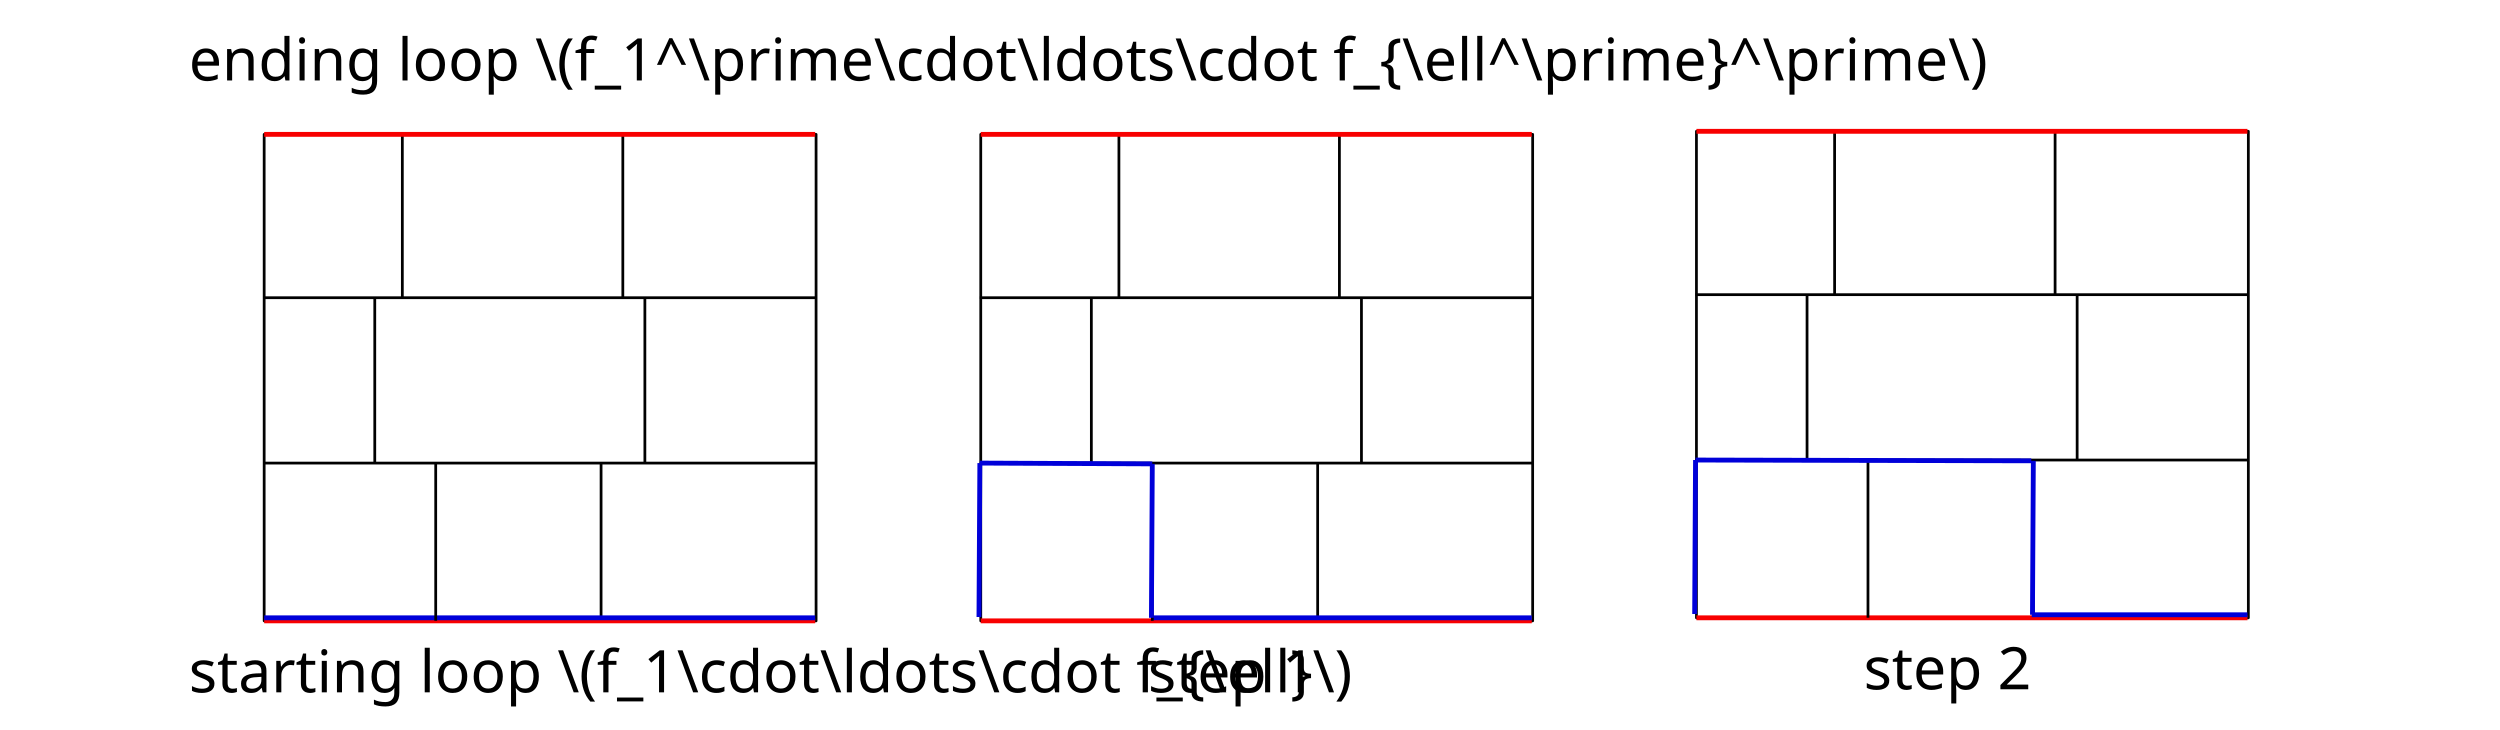
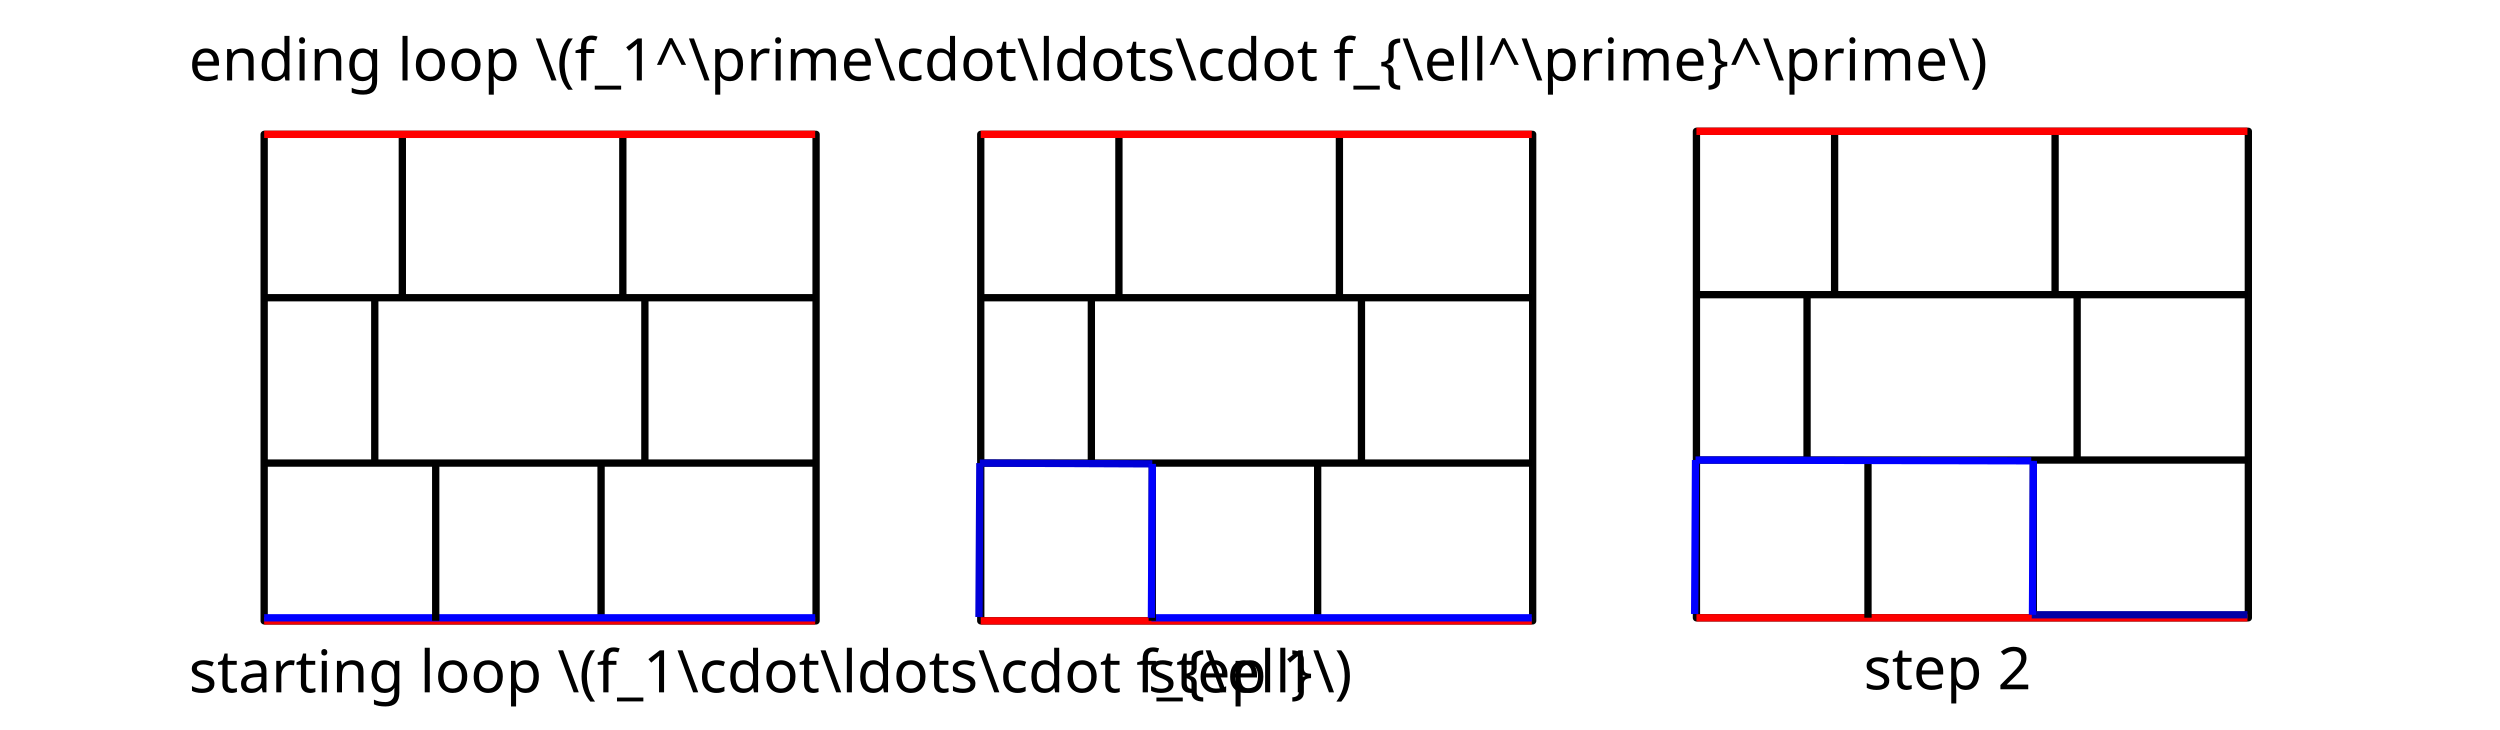
<svg xmlns="http://www.w3.org/2000/svg" width="240mm" height="70mm" viewBox="0 0 240 70" version="1.1" id="svg8">
  <defs id="defs2">
    </defs>
  <g id="layer1" transform="translate(0,-177)">
-     <rect style="opacity:0.99;fill:none;stroke:#000000;stroke-width:0.265;stroke-linejoin:round;stroke-opacity:1" id="rect867" width="52.983" height="46.704" x="25.36" y="189.899" />
-     <path style="fill:none;stroke:#000000;stroke-width:0.265px;stroke-linecap:butt;stroke-linejoin:miter;stroke-opacity:1" d="m 25.273,205.581 h 53.02" id="path1154" />
-     <path style="fill:none;stroke:#000000;stroke-width:0.265px;stroke-linecap:butt;stroke-linejoin:miter;stroke-opacity:1" d="M 38.624,205.639 V 189.814" id="path1636" />
-     <path style="fill:none;stroke:#000000;stroke-width:0.265px;stroke-linecap:butt;stroke-linejoin:miter;stroke-opacity:1" d="M 57.703,236.593 V 221.531" id="path7534" />
-     <path style="fill:none;stroke:#f80000;stroke-width:0.465;stroke-linecap:butt;stroke-linejoin:miter;stroke-miterlimit:4;stroke-dasharray:none;stroke-opacity:1" d="m 25.36,236.602 h 52.898" id="path1080" />
+     <rect style="opacity:0.99;fill:none;stroke:black;stroke-width:0.702;stroke-linejoin:round;stroke-opacity:1;stroke-dasharray:none;fill-opacity:1;marker-start:none;marker-end:none" id="rect867" width="52.983" height="46.704" x="25.36" y="189.899" />
+     <path style="fill:none;stroke:black;stroke-width:0.702;stroke-linecap:butt;stroke-linejoin:miter;stroke-opacity:1;stroke-dasharray:none;fill-opacity:1;marker-start:none;marker-end:none" d="m 25.273,205.581 h 53.02" id="path1154" />
+     <path style="fill:none;stroke:black;stroke-width:0.702;stroke-linecap:butt;stroke-linejoin:miter;stroke-opacity:1;stroke-dasharray:none;fill-opacity:1;marker-start:none;marker-end:none" d="M 38.624,205.639 V 189.814" id="path1636" />
+     <path style="fill:none;stroke:black;stroke-width:0.702;stroke-linecap:butt;stroke-linejoin:miter;stroke-opacity:1;stroke-dasharray:none;fill-opacity:1;marker-start:none;marker-end:none" d="M 57.703,236.593 V 221.531" id="path7534" />
+     <path style="fill:none;stroke:#f70000;stroke-width:0.702;stroke-linecap:butt;stroke-linejoin:miter;stroke-miterlimit:4;stroke-dasharray:none;stroke-opacity:1;fill-opacity:1;marker-start:none;marker-end:none" d="m 25.36,236.602 h 52.898" id="path1080" />
    <text xml:space="preserve" style="font-size:5.644px;line-height:1.25;font-family:sans-serif;letter-spacing:0px;word-spacing:0px;stroke-width:0.265" x="9.137" y="185.784" id="text1644">
      <tspan id="tspan1642" style="stroke-width:0.265" x="9.137" y="185.784" />
    </text>
    <text xml:space="preserve" style="font-size:5.644px;line-height:1.25;font-family:sans-serif;letter-spacing:0px;word-spacing:0px;stroke-width:0.265" x="18.132" y="243.463" id="text1764">
      <tspan id="tspan1762" style="stroke-width:0.265" x="18.132" y="243.463">starting loop \(f_1\cdot\ldots\cdot f_{\ell}\)</tspan>
    </text>
-     <path style="fill:#ff7f2a;stroke:#0000d9;stroke-width:0.465;stroke-linecap:butt;stroke-linejoin:miter;stroke-miterlimit:4;stroke-dasharray:none;stroke-opacity:1" d="m 25.36,236.31 h 52.898" id="path5851" />
-     <path style="fill:none;stroke:#000000;stroke-width:0.265px;stroke-linecap:butt;stroke-linejoin:miter;stroke-opacity:1" d="m 25.273,221.456 h 53.02" id="path10193" />
-     <path style="fill:none;stroke:#000000;stroke-width:0.265px;stroke-linecap:butt;stroke-linejoin:miter;stroke-opacity:1" d="M 59.791,205.639 V 189.814" id="path10395" />
-     <path style="fill:none;stroke:#000000;stroke-width:0.265px;stroke-linecap:butt;stroke-linejoin:miter;stroke-opacity:1" d="M 61.908,221.514 V 205.689" id="path11012" />
-     <path style="fill:none;stroke:#000000;stroke-width:0.265px;stroke-linecap:butt;stroke-linejoin:miter;stroke-opacity:1" d="M 35.978,221.514 V 205.689" id="path11269" />
-     <path style="fill:none;stroke:#000000;stroke-width:0.265px;stroke-linecap:butt;stroke-linejoin:miter;stroke-opacity:1" d="M 41.828,236.593 V 221.531" id="path11370" />
-     <path style="fill:none;stroke:#f80000;stroke-width:0.465;stroke-linecap:butt;stroke-linejoin:miter;stroke-miterlimit:4;stroke-dasharray:none;stroke-opacity:1" d="m 25.36,189.899 h 52.898" id="path11899" />
-     <rect style="opacity:0.99;fill:none;stroke:#000000;stroke-width:0.265;stroke-linejoin:round;stroke-opacity:1" id="rect14033" width="52.983" height="46.704" x="94.152" y="189.899" />
-     <path style="fill:none;stroke:#000000;stroke-width:0.265px;stroke-linecap:butt;stroke-linejoin:miter;stroke-opacity:1" d="M 94.065,205.581 H 147.085" id="path14035" />
-     <path style="fill:none;stroke:#000000;stroke-width:0.265px;stroke-linecap:butt;stroke-linejoin:miter;stroke-opacity:1" d="M 107.416,205.639 V 189.814" id="path14037" />
-     <path style="fill:none;stroke:#000000;stroke-width:0.265px;stroke-linecap:butt;stroke-linejoin:miter;stroke-opacity:1" d="M 126.495,236.593 V 221.531" id="path14039" />
-     <path style="fill:none;stroke:#f80000;stroke-width:0.465;stroke-linecap:butt;stroke-linejoin:miter;stroke-miterlimit:4;stroke-dasharray:none;stroke-opacity:1" d="M 94.152,236.602 H 147.05" id="path14041" />
-     <path style="fill:#ff7f2a;stroke:#0000d9;stroke-width:0.465;stroke-linecap:butt;stroke-linejoin:miter;stroke-miterlimit:4;stroke-dasharray:none;stroke-opacity:1" d="m 110.536,236.31 h 36.514" id="path14047" />
-     <path style="fill:none;stroke:#000000;stroke-width:0.265px;stroke-linecap:butt;stroke-linejoin:miter;stroke-opacity:1" d="M 94.065,221.456 H 147.085" id="path14053" />
-     <path style="fill:none;stroke:#000000;stroke-width:0.265px;stroke-linecap:butt;stroke-linejoin:miter;stroke-opacity:1" d="M 128.583,205.639 V 189.814" id="path14055" />
-     <path style="fill:none;stroke:#000000;stroke-width:0.265px;stroke-linecap:butt;stroke-linejoin:miter;stroke-opacity:1" d="M 130.699,221.514 V 205.689" id="path14057" />
-     <path style="fill:none;stroke:#000000;stroke-width:0.265px;stroke-linecap:butt;stroke-linejoin:miter;stroke-opacity:1" d="M 104.77,221.514 V 205.689" id="path14059" />
-     <path style="fill:none;stroke:#000000;stroke-width:0.265px;stroke-linecap:butt;stroke-linejoin:miter;stroke-opacity:1" d="M 110.62,236.593 V 221.531" id="path14061" />
-     <path style="fill:none;stroke:#f80000;stroke-width:0.465;stroke-linecap:butt;stroke-linejoin:miter;stroke-miterlimit:4;stroke-dasharray:none;stroke-opacity:1" d="M 94.152,189.899 H 147.05" id="path14063" />
+     <path style="fill:none;fill-opacity:1;stroke:#0000ff;stroke-width:0.702;stroke-linecap:butt;stroke-linejoin:miter;stroke-miterlimit:4;stroke-dasharray:none;stroke-opacity:1;marker-start:none;marker-end:none" d="m 25.36,236.31 h 52.898" id="path5851" />
+     <path style="fill:none;stroke:black;stroke-width:0.702;stroke-linecap:butt;stroke-linejoin:miter;stroke-opacity:1;stroke-dasharray:none;fill-opacity:1;marker-start:none;marker-end:none" d="m 25.273,221.456 h 53.02" id="path10193" />
+     <path style="fill:none;stroke:black;stroke-width:0.702;stroke-linecap:butt;stroke-linejoin:miter;stroke-opacity:1;stroke-dasharray:none;fill-opacity:1;marker-start:none;marker-end:none" d="M 59.791,205.639 V 189.814" id="path10395" />
+     <path style="fill:none;stroke:black;stroke-width:0.702;stroke-linecap:butt;stroke-linejoin:miter;stroke-opacity:1;stroke-dasharray:none;fill-opacity:1;marker-start:none;marker-end:none" d="M 61.908,221.514 V 205.689" id="path11012" />
+     <path style="fill:none;stroke:black;stroke-width:0.702;stroke-linecap:butt;stroke-linejoin:miter;stroke-opacity:1;stroke-dasharray:none;fill-opacity:1;marker-start:none;marker-end:none" d="M 35.978,221.514 V 205.689" id="path11269" />
+     <path style="fill:none;stroke:black;stroke-width:0.702;stroke-linecap:butt;stroke-linejoin:miter;stroke-opacity:1;stroke-dasharray:none;fill-opacity:1;marker-start:none;marker-end:none" d="M 41.828,236.593 V 221.531" id="path11370" />
+     <path style="fill:none;stroke:#ff0000;stroke-width:0.702;stroke-linecap:butt;stroke-linejoin:miter;stroke-miterlimit:4;stroke-dasharray:none;stroke-opacity:1;fill-opacity:1;marker-start:none;marker-end:none" d="m 25.36,189.899 h 52.898" id="path11899" />
+     <rect style="opacity:0.99;fill:none;stroke:black;stroke-width:0.702;stroke-linejoin:round;stroke-opacity:1;stroke-dasharray:none;fill-opacity:1;marker-start:none;marker-end:none" id="rect14033" width="52.983" height="46.704" x="94.152" y="189.899" />
+     <path style="fill:none;stroke:black;stroke-width:0.702;stroke-linecap:butt;stroke-linejoin:miter;stroke-opacity:1;stroke-dasharray:none;fill-opacity:1;marker-start:none;marker-end:none" d="M 94.065,205.581 H 147.085" id="path14035" />
+     <path style="fill:none;stroke:black;stroke-width:0.702;stroke-linecap:butt;stroke-linejoin:miter;stroke-opacity:1;stroke-dasharray:none;fill-opacity:1;marker-start:none;marker-end:none" d="M 107.416,205.639 V 189.814" id="path14037" />
+     <path style="fill:none;stroke:black;stroke-width:0.702;stroke-linecap:butt;stroke-linejoin:miter;stroke-opacity:1;stroke-dasharray:none;fill-opacity:1;marker-start:none;marker-end:none" d="M 126.495,236.593 V 221.531" id="path14039" />
+     <path style="fill:none;stroke:#ff0000;stroke-width:0.702;stroke-linecap:butt;stroke-linejoin:miter;stroke-miterlimit:4;stroke-dasharray:none;stroke-opacity:1;fill-opacity:1;marker-start:none;marker-end:none" d="M 94.152,236.602 H 147.05" id="path14041" />
+     <path style="fill:none;stroke:#0000ff;stroke-width:0.702;stroke-linecap:butt;stroke-linejoin:miter;stroke-miterlimit:4;stroke-dasharray:none;stroke-opacity:1;fill-opacity:1;marker-start:none;marker-end:none" d="m 110.536,236.31 h 36.514" id="path14047" />
+     <path style="fill:none;stroke:black;stroke-width:0.702;stroke-linecap:butt;stroke-linejoin:miter;stroke-opacity:1;stroke-dasharray:none;fill-opacity:1;marker-start:none;marker-end:none" d="M 94.065,221.456 H 147.085" id="path14053" />
+     <path style="fill:none;stroke:black;stroke-width:0.702;stroke-linecap:butt;stroke-linejoin:miter;stroke-opacity:1;stroke-dasharray:none;fill-opacity:1;marker-start:none;marker-end:none" d="M 128.583,205.639 V 189.814" id="path14055" />
+     <path style="fill:none;stroke:black;stroke-width:0.702;stroke-linecap:butt;stroke-linejoin:miter;stroke-opacity:1;stroke-dasharray:none;fill-opacity:1;marker-start:none;marker-end:none" d="M 130.699,221.514 V 205.689" id="path14057" />
+     <path style="fill:none;stroke:black;stroke-width:0.702;stroke-linecap:butt;stroke-linejoin:miter;stroke-opacity:1;stroke-dasharray:none;fill-opacity:1;marker-start:none;marker-end:none" d="M 104.77,221.514 V 205.689" id="path14059" />
+     <path style="fill:none;stroke:black;stroke-width:0.702;stroke-linecap:butt;stroke-linejoin:miter;stroke-opacity:1;stroke-dasharray:none;fill-opacity:1;marker-start:none;marker-end:none" d="M 110.62,236.593 V 221.531" id="path14061" />
+     <path style="fill:none;stroke:#ff0000;stroke-width:0.702;stroke-linecap:butt;stroke-linejoin:miter;stroke-miterlimit:4;stroke-dasharray:none;stroke-opacity:1;fill-opacity:1;marker-start:none;marker-end:none" d="M 94.152,189.899 H 147.05" id="path14063" />
    <text xml:space="preserve" style="font-size:5.644px;line-height:1.25;font-family:sans-serif;letter-spacing:0px;word-spacing:0px;stroke-width:0.265" x="110.207" y="243.463" id="text14151">
      <tspan id="tspan14149" style="stroke-width:0.265" x="110.207" y="243.463">step 1</tspan>
    </text>
-     <path style="fill:#ff7f2a;stroke:#0000d9;stroke-width:0.465;stroke-linecap:butt;stroke-linejoin:miter;stroke-miterlimit:4;stroke-dasharray:none;stroke-opacity:1" d="m 94.065,221.456 16.555,0.075" id="path16889" />
-     <path style="fill:#ff7f2a;stroke:#0000d9;stroke-width:0.465;stroke-linecap:butt;stroke-linejoin:miter;stroke-miterlimit:4;stroke-dasharray:none;stroke-opacity:1" d="m 110.62,221.531 -0.084,14.779" id="path17032" />
-     <rect style="opacity:0.99;fill:none;stroke:#000000;stroke-width:0.265;stroke-linejoin:round;stroke-opacity:1" id="rect17137" width="52.983" height="46.704" x="162.858" y="189.606" />
-     <path style="fill:none;stroke:#000000;stroke-width:0.265px;stroke-linecap:butt;stroke-linejoin:miter;stroke-opacity:1" d="m 162.771,205.288 h 53.02" id="path17139" />
-     <path style="fill:none;stroke:#000000;stroke-width:0.265px;stroke-linecap:butt;stroke-linejoin:miter;stroke-opacity:1" d="M 176.122,205.346 V 189.522" id="path17141" />
-     <path style="fill:none;stroke:#000000;stroke-width:0.265px;stroke-linecap:butt;stroke-linejoin:miter;stroke-opacity:1" d="M 195.201,236.301 V 221.239" id="path17143" />
-     <path style="fill:none;stroke:#f80000;stroke-width:0.465;stroke-linecap:butt;stroke-linejoin:miter;stroke-miterlimit:4;stroke-dasharray:none;stroke-opacity:1" d="m 162.858,236.31 h 52.898" id="path17145" />
-     <path style="fill:#ff7f2a;stroke:#0000d9;stroke-width:0.465;stroke-linecap:butt;stroke-linejoin:miter;stroke-miterlimit:4;stroke-dasharray:none;stroke-opacity:1" d="m 195.046,236.018 h 20.711" id="path17151" />
-     <path style="fill:none;stroke:#000000;stroke-width:0.265px;stroke-linecap:butt;stroke-linejoin:miter;stroke-opacity:1" d="m 162.771,221.163 h 53.02" id="path17157" />
-     <path style="fill:none;stroke:#000000;stroke-width:0.265px;stroke-linecap:butt;stroke-linejoin:miter;stroke-opacity:1" d="M 197.289,205.346 V 189.522" id="path17159" />
-     <path style="fill:none;stroke:#000000;stroke-width:0.265px;stroke-linecap:butt;stroke-linejoin:miter;stroke-opacity:1" d="M 199.406,221.221 V 205.397" id="path17161" />
-     <path style="fill:none;stroke:#000000;stroke-width:0.265px;stroke-linecap:butt;stroke-linejoin:miter;stroke-opacity:1" d="M 173.477,221.221 V 205.397" id="path17163" />
-     <path style="fill:none;stroke:#000000;stroke-width:0.265px;stroke-linecap:butt;stroke-linejoin:miter;stroke-opacity:1" d="M 179.326,236.301 V 221.239" id="path17165" />
-     <path style="fill:none;stroke:#f80000;stroke-width:0.465;stroke-linecap:butt;stroke-linejoin:miter;stroke-miterlimit:4;stroke-dasharray:none;stroke-opacity:1" d="m 162.858,189.606 h 52.898" id="path17167" />
+     <path style="fill:none;stroke:#0000d7;stroke-width:0.702;stroke-linecap:butt;stroke-linejoin:miter;stroke-miterlimit:4;stroke-dasharray:none;stroke-opacity:1;fill-opacity:1;marker-start:none;marker-end:none" d="m 94.065,221.456 16.555,0.075" id="path16889" />
+     <path style="fill:none;stroke:#0000ff;stroke-width:0.702;stroke-linecap:butt;stroke-linejoin:miter;stroke-miterlimit:4;stroke-dasharray:none;stroke-opacity:1;fill-opacity:1;marker-start:none;marker-end:none" d="m 110.62,221.531 -0.084,14.779" id="path17032" />
+     <rect style="opacity:0.99;fill:none;stroke:black;stroke-width:0.702;stroke-linejoin:round;stroke-opacity:1;stroke-dasharray:none;fill-opacity:1;marker-start:none;marker-end:none" id="rect17137" width="52.983" height="46.704" x="162.858" y="189.606" />
+     <path style="fill:none;stroke:black;stroke-width:0.702;stroke-linecap:butt;stroke-linejoin:miter;stroke-opacity:1;stroke-dasharray:none;fill-opacity:1;marker-start:none;marker-end:none" d="m 162.771,205.288 h 53.02" id="path17139" />
+     <path style="fill:none;stroke:black;stroke-width:0.702;stroke-linecap:butt;stroke-linejoin:miter;stroke-opacity:1;stroke-dasharray:none;fill-opacity:1;marker-start:none;marker-end:none" d="M 176.122,205.346 V 189.522" id="path17141" />
+     <path style="fill:none;stroke:black;stroke-width:0.702;stroke-linecap:butt;stroke-linejoin:miter;stroke-opacity:1;stroke-dasharray:none;fill-opacity:1;marker-start:none;marker-end:none" d="M 195.201,236.301 V 221.239" id="path17143" />
+     <path style="fill:none;stroke:#fe0000;stroke-width:0.702;stroke-linecap:butt;stroke-linejoin:miter;stroke-miterlimit:4;stroke-dasharray:none;stroke-opacity:1;fill-opacity:1;marker-start:none;marker-end:none" d="m 162.858,236.31 h 52.898" id="path17145" />
+     <path style="fill:none;stroke:#0000a4;stroke-width:0.702;stroke-linecap:butt;stroke-linejoin:miter;stroke-miterlimit:4;stroke-dasharray:none;stroke-opacity:1;fill-opacity:1;marker-start:none;marker-end:none" d="m 195.046,236.018 h 20.711" id="path17151" />
+     <path style="fill:none;stroke:black;stroke-width:0.702;stroke-linecap:butt;stroke-linejoin:miter;stroke-opacity:1;stroke-dasharray:none;fill-opacity:1;marker-start:none;marker-end:none" d="m 162.771,221.163 h 53.02" id="path17157" />
+     <path style="fill:none;stroke:black;stroke-width:0.702;stroke-linecap:butt;stroke-linejoin:miter;stroke-opacity:1;stroke-dasharray:none;fill-opacity:1;marker-start:none;marker-end:none" d="M 197.289,205.346 V 189.522" id="path17159" />
+     <path style="fill:none;stroke:black;stroke-width:0.702;stroke-linecap:butt;stroke-linejoin:miter;stroke-opacity:1;stroke-dasharray:none;fill-opacity:1;marker-start:none;marker-end:none" d="M 199.406,221.221 V 205.397" id="path17161" />
+     <path style="fill:none;stroke:black;stroke-width:0.702;stroke-linecap:butt;stroke-linejoin:miter;stroke-opacity:1;stroke-dasharray:none;fill-opacity:1;marker-start:none;marker-end:none" d="M 173.477,221.221 V 205.397" id="path17163" />
+     <path style="fill:none;stroke:black;stroke-width:0.702;stroke-linecap:butt;stroke-linejoin:miter;stroke-opacity:1;stroke-dasharray:none;fill-opacity:1;marker-start:none;marker-end:none" d="M 179.326,236.301 V 221.239" id="path17165" />
+     <path style="fill:none;stroke:#ff0000;stroke-width:0.702;stroke-linecap:butt;stroke-linejoin:miter;stroke-miterlimit:4;stroke-dasharray:none;stroke-opacity:1;fill-opacity:1;marker-start:none;marker-end:none" d="m 162.858,189.606 h 52.898" id="path17167" />
    <text xml:space="preserve" style="font-size:5.644px;line-height:1.25;font-family:sans-serif;letter-spacing:0px;word-spacing:0px;stroke-width:0.265" x="178.914" y="243.171" id="text17175">
      <tspan id="tspan17173" style="stroke-width:0.265" x="178.914" y="243.171">step 2</tspan>
    </text>
-     <path style="fill:#ff7f2a;stroke:#0000d9;stroke-width:0.465;stroke-linecap:butt;stroke-linejoin:miter;stroke-miterlimit:4;stroke-dasharray:none;stroke-opacity:1" d="m 162.771,221.163 32.23,0.075" id="path17177" />
-     <path style="fill:#ff7f2a;stroke:#0000d9;stroke-width:0.465;stroke-linecap:butt;stroke-linejoin:miter;stroke-miterlimit:4;stroke-dasharray:none;stroke-opacity:1" d="m 195.201,221.239 -0.084,14.779" id="path17183" />
-     <path style="fill:#ff7f2a;stroke:#0000d9;stroke-width:0.465;stroke-linecap:butt;stroke-linejoin:miter;stroke-miterlimit:4;stroke-dasharray:none;stroke-opacity:1" d="m 94.065,221.456 -0.084,14.779" id="path19517" />
-     <path style="fill:#ff7f2a;stroke:#0000d9;stroke-width:0.465;stroke-linecap:butt;stroke-linejoin:miter;stroke-miterlimit:4;stroke-dasharray:none;stroke-opacity:1" d="m 162.771,221.163 -0.084,14.779" id="path19517-3" />
+     <path style="fill:none;stroke:#0000ff;stroke-width:0.702;stroke-linecap:butt;stroke-linejoin:miter;stroke-miterlimit:4;stroke-dasharray:none;stroke-opacity:1;fill-opacity:1;marker-start:none;marker-end:none" d="m 162.771,221.163 32.23,0.075" id="path17177" />
+     <path style="fill:none;stroke:#0000ff;stroke-width:0.702;stroke-linecap:butt;stroke-linejoin:miter;stroke-miterlimit:4;stroke-dasharray:none;stroke-opacity:1;fill-opacity:1;marker-start:none;marker-end:none" d="m 195.201,221.239 -0.084,14.779" id="path17183" />
+     <path style="fill:none;stroke:#0000d9;stroke-width:0.702;stroke-linecap:butt;stroke-linejoin:miter;stroke-miterlimit:4;stroke-dasharray:none;stroke-opacity:1;fill-opacity:1;marker-start:none;marker-end:none" d="m 94.065,221.456 -0.084,14.779" id="path19517" />
+     <path style="fill:none;stroke:#0000ff;stroke-width:0.702;stroke-linecap:butt;stroke-linejoin:miter;stroke-miterlimit:4;stroke-dasharray:none;stroke-opacity:1;fill-opacity:1;marker-start:none;marker-end:none" d="m 162.771,221.163 -0.084,14.779" id="path19517-3" />
    <text xml:space="preserve" style="font-size:5.644px;line-height:1.25;font-family:sans-serif;letter-spacing:0px;word-spacing:0px;stroke-width:0.265" x="18.132" y="184.725" id="text24242">
      <tspan id="tspan24240" style="stroke-width:0.265" x="18.132" y="184.725">ending loop \(f_1^\prime\cdot\ldots\cdot f_{\ell^\prime}^\prime\)</tspan>
    </text>
  </g>
</svg>
